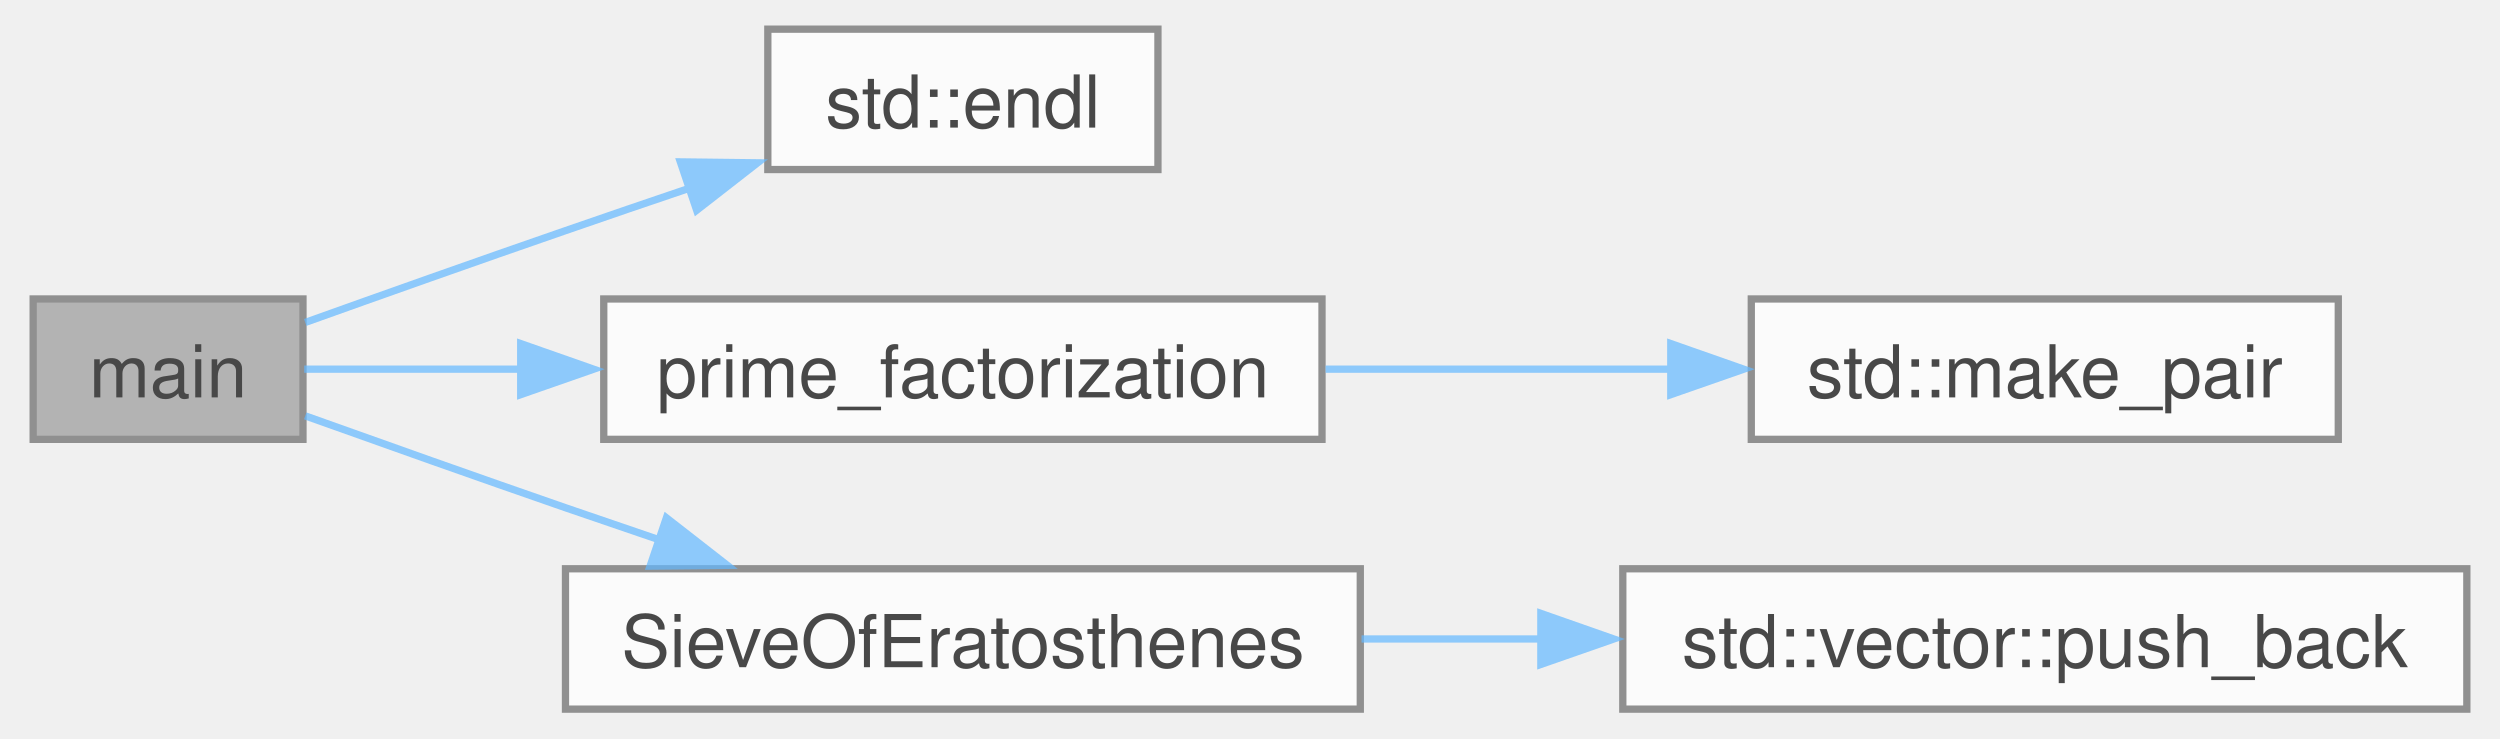
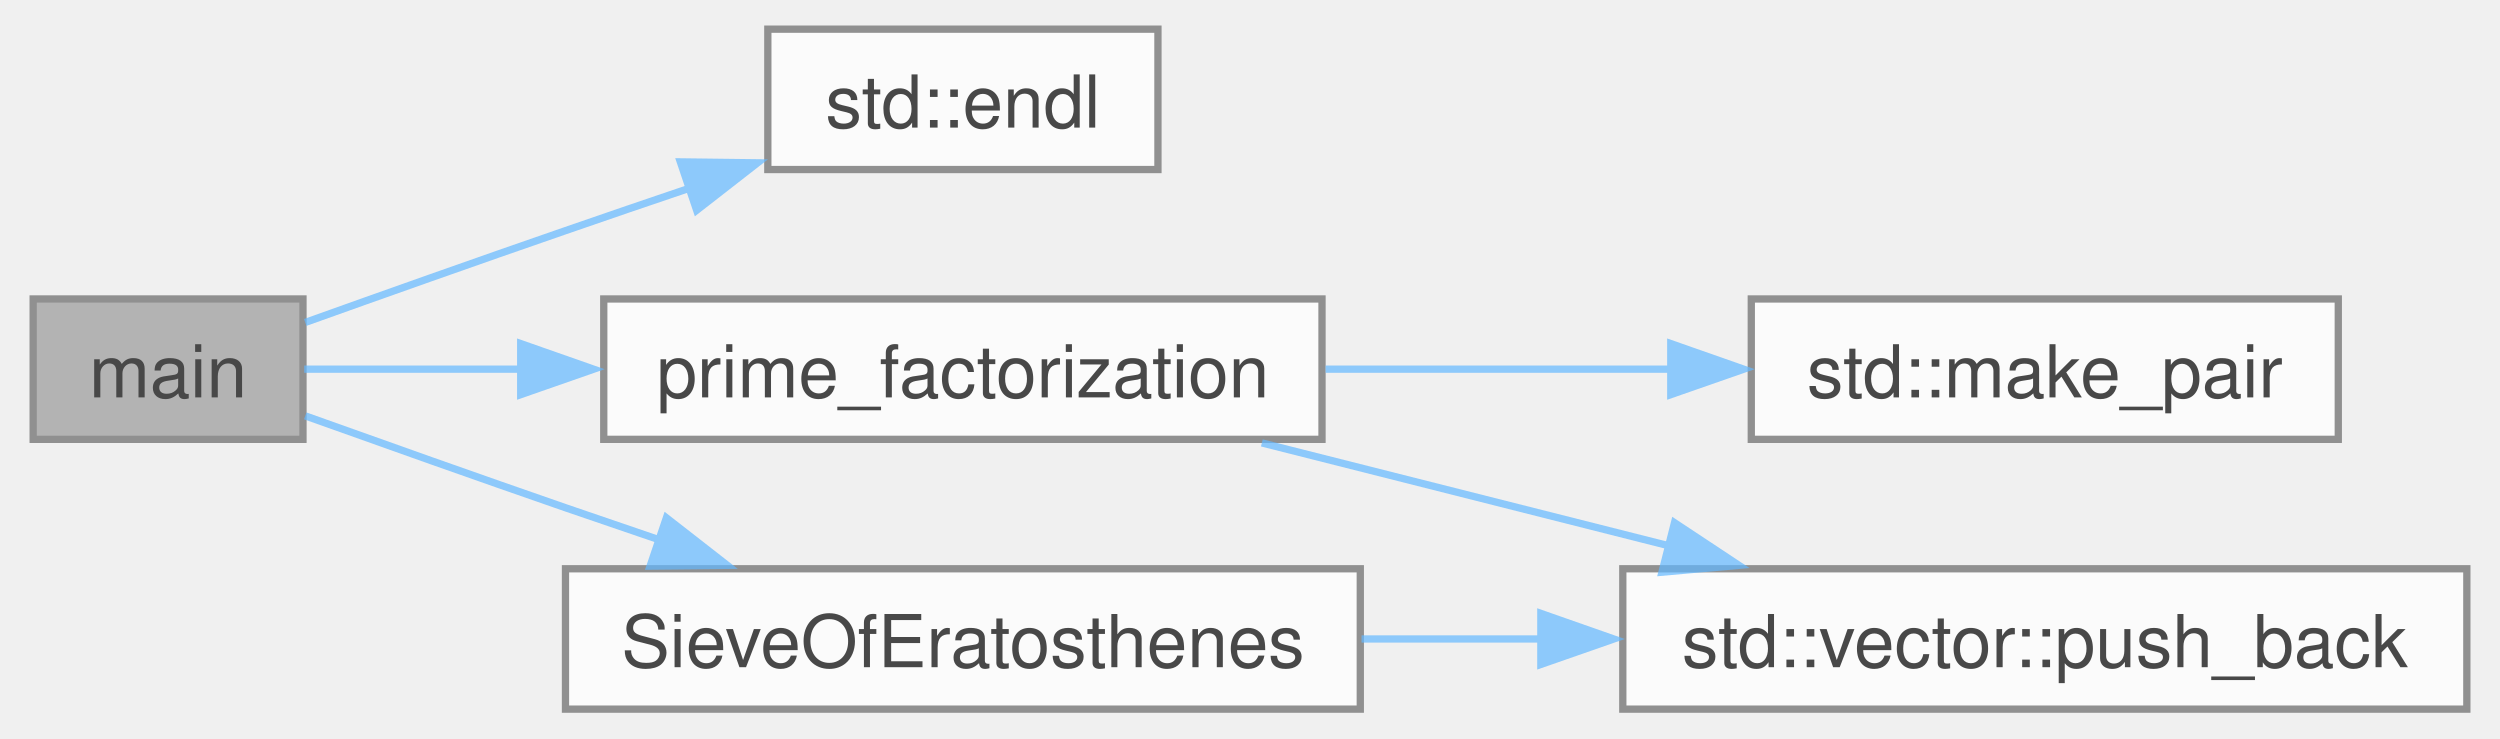
<svg xmlns="http://www.w3.org/2000/svg" xmlns:xlink="http://www.w3.org/1999/xlink" width="342pt" height="101pt" viewBox="0.00 0.00 341.75 101.25">
  <svg id="main" version="1.1" xml:space="preserve">
    <style type="text/css">
.node, .edge {opacity: 0.7;}
.node.selected, .edge.selected {opacity: 1;}
.edge:hover path { stroke: red; }
.edge:hover polygon { stroke: red; fill: red; }
</style>
    <svg id="graph" class="graph">
      <g id="graph0" class="graph" transform="scale(1 1) rotate(0) translate(4 97.25)">
        <g id="Node000001" class="node">
          <g id="a_Node000001">
            <a xlink:title=" ">
              <polygon fill="#999999" stroke="#666666" points="37,-56.25 0,-56.25 0,-37 37,-37 37,-56.25" />
              <text text-anchor="middle" x="18.5" y="-42.75" font-family="Helvetica,sans-Serif" font-size="10.00">main</text>
            </a>
          </g>
        </g>
        <g id="Node000002" class="node">
          <g id="a_Node000002">
            <a target="_blank" xlink:href="http://en.cppreference.com/w/cpp/io/manip/endl.html#" xlink:title=" ">
              <polygon fill="white" stroke="#666666" points="154.25,-93.25 100.75,-93.25 100.75,-74 154.25,-74 154.25,-93.25" />
              <text text-anchor="middle" x="127.5" y="-79.75" font-family="Helvetica,sans-Serif" font-size="10.00">std::endl</text>
            </a>
          </g>
        </g>
        <g id="edge1_Node000001_Node000002" class="edge">
          <g id="a_edge1_Node000001_Node000002">
            <a xlink:title=" ">
              <path fill="none" stroke="#63b8ff" d="M37.31,-53.03C47.7,-56.75 61.08,-61.5 73,-65.62 78.56,-67.55 84.45,-69.56 90.21,-71.51" />
              <polygon fill="#63b8ff" stroke="#63b8ff" points="88.75,-75.05 99.35,-74.92 90.99,-68.41 88.75,-75.05" />
            </a>
          </g>
        </g>
        <g id="Node000003" class="node">
          <g id="a_Node000003">
            <a xlink:href="../../db/d0d/prime__factorization_8cpp.html#a0ece0145fb29a5cf48378c23dde2da46" target="_top" xlink:title=" ">
              <polygon fill="white" stroke="#666666" points="176.75,-56.25 78.25,-56.25 78.25,-37 176.75,-37 176.75,-56.25" />
              <text text-anchor="middle" x="127.5" y="-42.75" font-family="Helvetica,sans-Serif" font-size="10.00">prime_factorization</text>
            </a>
          </g>
        </g>
        <g id="edge2_Node000001_Node000003" class="edge">
          <g id="a_edge2_Node000001_Node000003">
            <a xlink:title=" ">
              <path fill="none" stroke="#63b8ff" d="M37.17,-46.62C45.54,-46.62 56.07,-46.62 66.95,-46.62" />
              <polygon fill="#63b8ff" stroke="#63b8ff" points="66.86,-50.13 76.86,-46.62 66.86,-43.13 66.86,-50.13" />
            </a>
          </g>
        </g>
-         <g id="Node000005" class="node">
-           <g id="a_Node000005">
+         <g id="Node000006" class="node">
+           <g id="a_Node000006">
            <a xlink:href="../../db/d0d/prime__factorization_8cpp.html#affe577b9bce8f604f5e2f861c63c7099" target="_top" xlink:title=" ">
              <polygon fill="white" stroke="#666666" points="182,-19.25 73,-19.25 73,0 182,0 182,-19.25" />
              <text text-anchor="middle" x="127.5" y="-5.75" font-family="Helvetica,sans-Serif" font-size="10.00">SieveOfEratosthenes</text>
            </a>
          </g>
        </g>
-         <g id="edge4_Node000001_Node000005" class="edge">
-           <g id="a_edge4_Node000001_Node000005">
+         <g id="edge5_Node000001_Node000006" class="edge">
+           <g id="a_edge5_Node000001_Node000006">
            <a xlink:title=" ">
              <path fill="none" stroke="#63b8ff" d="M37.31,-40.22C47.7,-36.5 61.08,-31.75 73,-27.62 77.22,-26.17 81.63,-24.66 86.04,-23.16" />
              <polygon fill="#63b8ff" stroke="#63b8ff" points="86.84,-26.24 95.2,-19.72 84.6,-19.61 86.84,-26.24" />
            </a>
          </g>
        </g>
        <g id="Node000004" class="node">
          <g id="a_Node000004">
            <a target="_blank" xlink:href="http://en.cppreference.com/w/cpp/utility/pair/make_pair.html#" xlink:title=" ">
              <polygon fill="white" stroke="#666666" points="316.12,-56.25 235.62,-56.25 235.62,-37 316.12,-37 316.12,-56.25" />
              <text text-anchor="middle" x="275.88" y="-42.75" font-family="Helvetica,sans-Serif" font-size="10.00">std::make_pair</text>
            </a>
          </g>
        </g>
        <g id="edge3_Node000003_Node000004" class="edge">
          <g id="a_edge3_Node000003_Node000004">
            <a xlink:title=" ">
              <path fill="none" stroke="#63b8ff" d="M177.24,-46.62C192.5,-46.62 209.36,-46.62 224.71,-46.62" />
              <polygon fill="#63b8ff" stroke="#63b8ff" points="224.58,-50.13 234.58,-46.62 224.58,-43.13 224.58,-50.13" />
            </a>
          </g>
        </g>
-         <g id="Node000006" class="node">
-           <g id="a_Node000006">
+         <g id="Node000005" class="node">
+           <g id="a_Node000005">
            <a target="_blank" xlink:href="http://en.cppreference.com/w/cpp/container/vector/push_back.html#" xlink:title=" ">
              <polygon fill="white" stroke="#666666" points="333.75,-19.25 218,-19.25 218,0 333.75,0 333.75,-19.25" />
              <text text-anchor="middle" x="275.88" y="-5.75" font-family="Helvetica,sans-Serif" font-size="10.00">std::vector::push_back</text>
            </a>
          </g>
        </g>
-         <g id="edge5_Node000005_Node000006" class="edge">
-           <g id="a_edge5_Node000005_Node000006">
+         <g id="edge4_Node000003_Node000005" class="edge">
+           <g id="a_edge4_Node000003_Node000005">
+             <a xlink:title=" ">
+               <path fill="none" stroke="#63b8ff" d="M168.5,-36.51C185.76,-32.15 206.15,-27 224.44,-22.37" />
+               <polygon fill="#63b8ff" stroke="#63b8ff" points="225.09,-25.57 233.93,-19.72 223.37,-18.78 225.09,-25.57" />
+             </a>
+           </g>
+         </g>
+         <g id="edge6_Node000006_Node000005" class="edge">
+           <g id="a_edge6_Node000006_Node000005">
            <a xlink:title=" ">
              <path fill="none" stroke="#63b8ff" d="M182.17,-9.62C190.23,-9.62 198.63,-9.62 206.93,-9.62" />
              <polygon fill="#63b8ff" stroke="#63b8ff" points="206.76,-13.13 216.76,-9.62 206.76,-6.13 206.76,-13.13" />
            </a>
          </g>
        </g>
      </g>
    </svg>
  </svg>
  <style type="text/css">

[data-mouse-over-selected='false'] { opacity: 0.7; }
[data-mouse-over-selected='true']  { opacity: 1.0; }

</style>
</svg>
